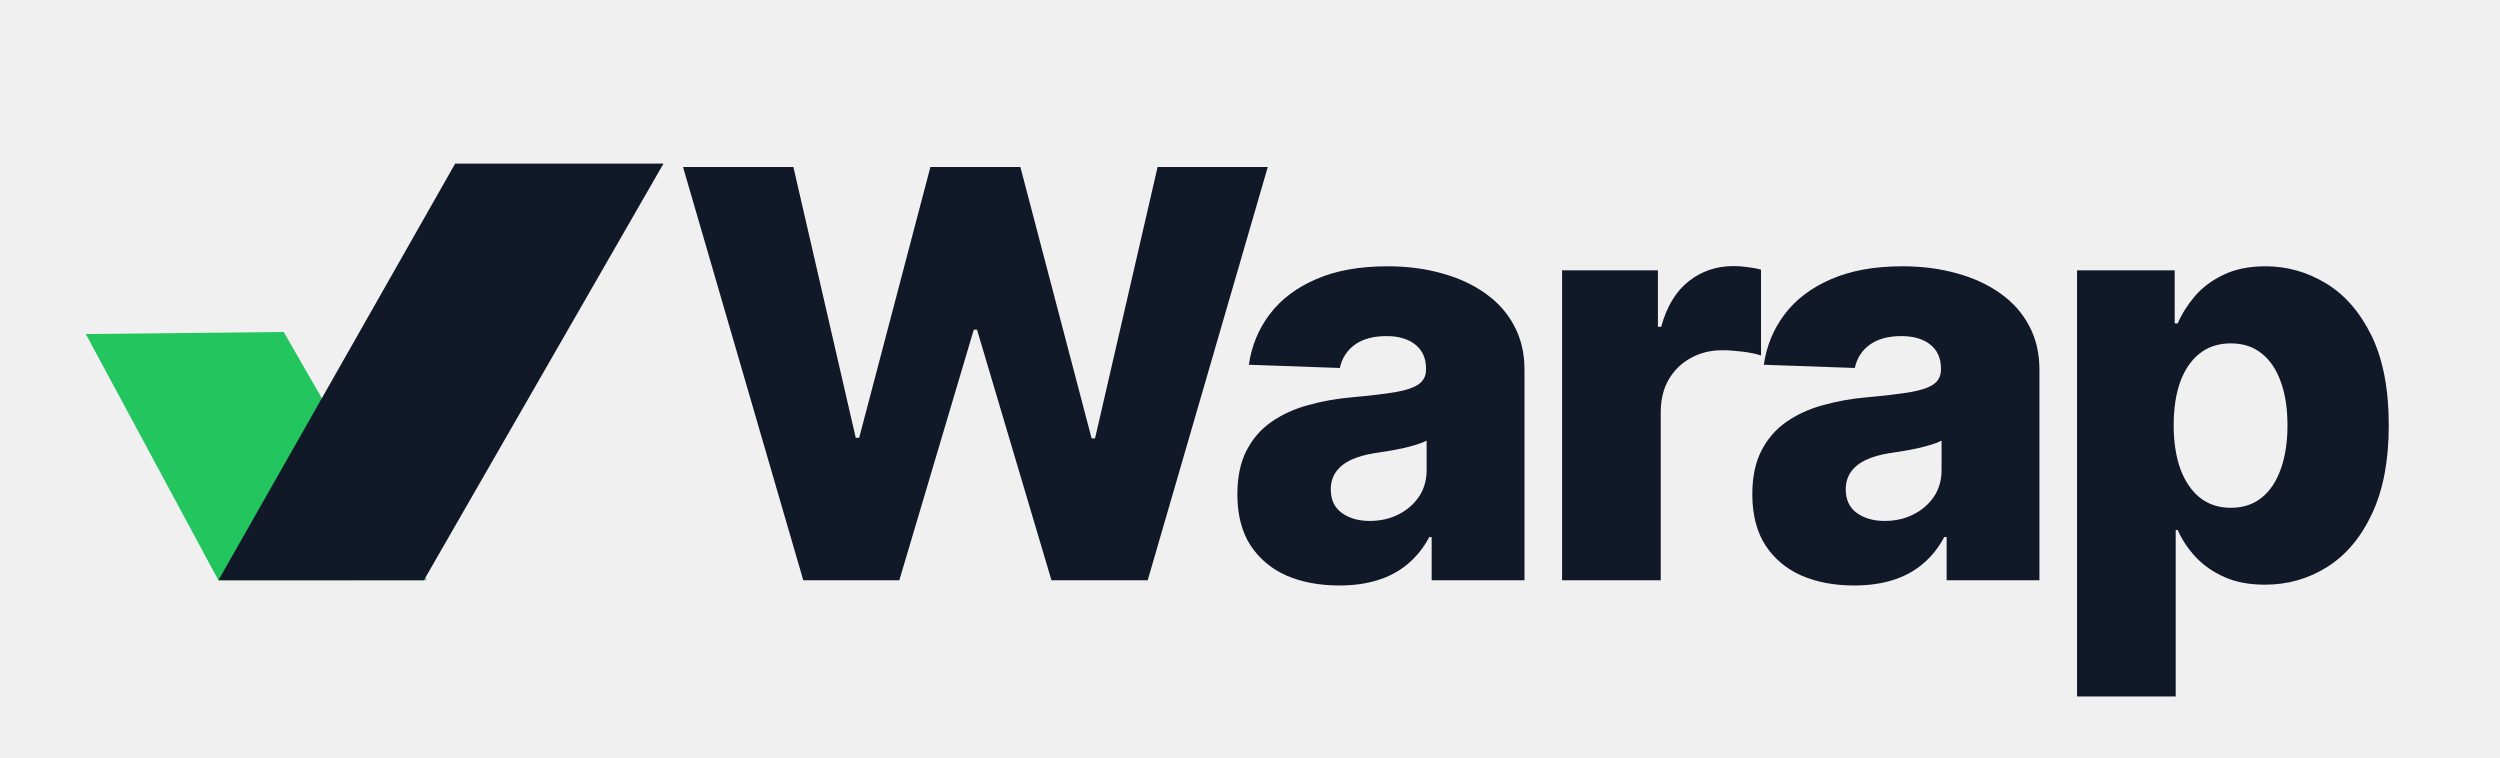
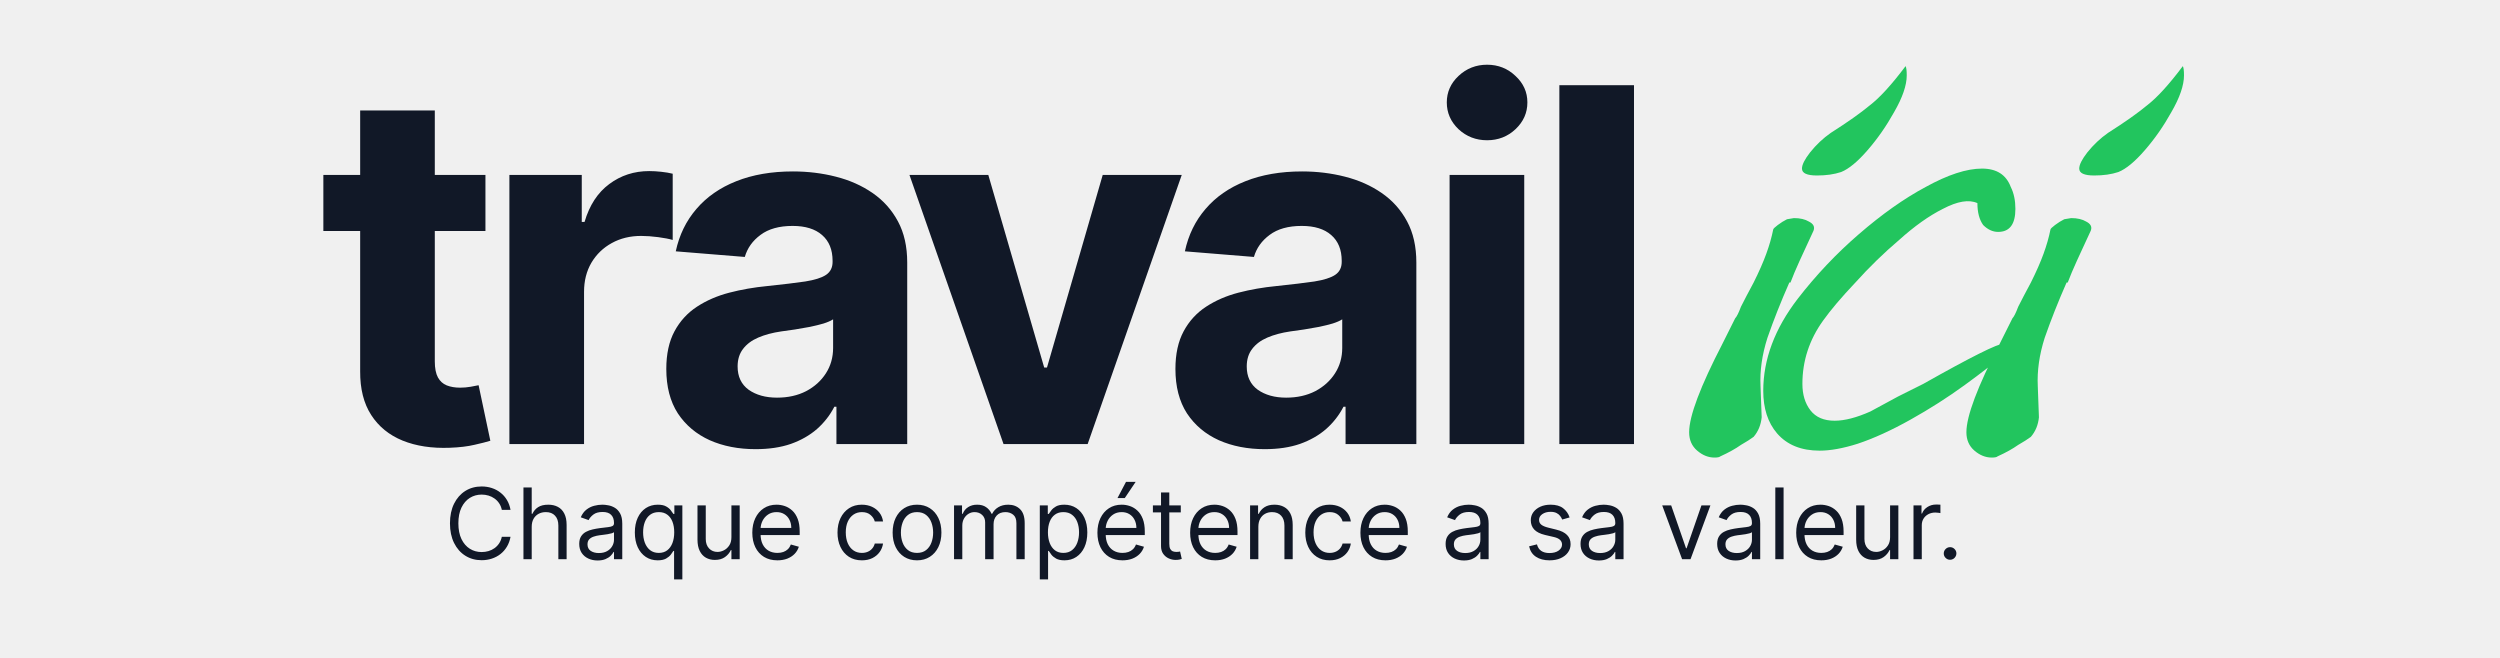
- <svg xmlns="http://www.w3.org/2000/svg" width="132" height="40" viewBox="0 0 132 40" fill="none">
-   <path d="M42.413 30.637L36.064 8.819H41.891L45.183 23.115H45.364L49.125 8.819H53.876L57.637 23.147H57.818L61.121 8.819H66.938L60.599 30.637H55.517L51.586 17.405H51.416L47.484 30.637H42.413ZM70.713 30.914C69.669 30.914 68.742 30.74 67.932 30.392C67.129 30.037 66.494 29.504 66.025 28.794C65.564 28.076 65.333 27.178 65.333 26.098C65.333 25.189 65.493 24.422 65.812 23.797C66.132 23.172 66.572 22.664 67.133 22.274C67.694 21.883 68.341 21.588 69.072 21.39C69.804 21.184 70.585 21.045 71.416 20.974C72.346 20.889 73.096 20.8 73.664 20.708C74.232 20.608 74.644 20.47 74.899 20.292C75.162 20.108 75.294 19.848 75.294 19.515V19.461C75.294 18.914 75.105 18.492 74.729 18.194C74.353 17.895 73.845 17.746 73.206 17.746C72.517 17.746 71.963 17.895 71.544 18.194C71.125 18.492 70.858 18.904 70.745 19.429L65.94 19.259C66.082 18.265 66.448 17.377 67.037 16.596C67.634 15.807 68.451 15.189 69.487 14.742C70.531 14.287 71.785 14.06 73.248 14.06C74.292 14.06 75.254 14.184 76.135 14.433C77.016 14.674 77.783 15.03 78.436 15.498C79.09 15.96 79.594 16.528 79.949 17.203C80.311 17.878 80.493 18.648 80.493 19.515V30.637H75.592V28.357H75.464C75.173 28.911 74.8 29.38 74.346 29.763C73.898 30.147 73.369 30.434 72.758 30.626C72.154 30.818 71.473 30.914 70.713 30.914ZM72.321 27.505C72.882 27.505 73.387 27.391 73.834 27.164C74.289 26.936 74.651 26.624 74.921 26.226C75.191 25.821 75.326 25.353 75.326 24.82V23.265C75.176 23.343 74.995 23.414 74.782 23.478C74.576 23.541 74.349 23.602 74.1 23.659C73.852 23.716 73.596 23.765 73.333 23.808C73.071 23.851 72.819 23.89 72.577 23.925C72.087 24.003 71.668 24.124 71.32 24.287C70.979 24.451 70.716 24.664 70.531 24.927C70.354 25.182 70.265 25.488 70.265 25.843C70.265 26.383 70.457 26.794 70.841 27.078C71.231 27.363 71.725 27.505 72.321 27.505ZM82.478 30.637V14.273H87.538V17.256H87.709C88.007 16.177 88.493 15.374 89.168 14.848C89.843 14.316 90.628 14.049 91.523 14.049C91.764 14.049 92.013 14.067 92.268 14.103C92.524 14.131 92.762 14.177 92.982 14.241V18.769C92.734 18.684 92.407 18.616 92.002 18.566C91.604 18.517 91.249 18.492 90.937 18.492C90.319 18.492 89.761 18.63 89.264 18.907C88.774 19.177 88.387 19.557 88.103 20.047C87.826 20.53 87.687 21.098 87.687 21.752V30.637H82.478ZM97.903 30.914C96.859 30.914 95.932 30.74 95.122 30.392C94.319 30.037 93.684 29.504 93.215 28.794C92.753 28.076 92.522 27.178 92.522 26.098C92.522 25.189 92.682 24.422 93.002 23.797C93.322 23.172 93.762 22.664 94.323 22.274C94.884 21.883 95.53 21.588 96.262 21.39C96.993 21.184 97.775 21.045 98.606 20.974C99.536 20.889 100.285 20.8 100.853 20.708C101.422 20.608 101.834 20.47 102.089 20.292C102.352 20.108 102.483 19.848 102.483 19.515V19.461C102.483 18.914 102.295 18.492 101.919 18.194C101.542 17.895 101.035 17.746 100.395 17.746C99.707 17.746 99.153 17.895 98.734 18.194C98.314 18.492 98.048 18.904 97.934 19.429L93.13 19.259C93.272 18.265 93.638 17.377 94.227 16.596C94.824 15.807 95.64 15.189 96.677 14.742C97.721 14.287 98.975 14.06 100.438 14.06C101.482 14.06 102.444 14.184 103.325 14.433C104.206 14.674 104.973 15.03 105.626 15.498C106.28 15.96 106.784 16.528 107.139 17.203C107.501 17.878 107.682 18.648 107.682 19.515V30.637H102.782V28.357H102.654C102.363 28.911 101.99 29.38 101.535 29.763C101.088 30.147 100.559 30.434 99.948 30.626C99.344 30.818 98.662 30.914 97.903 30.914ZM99.511 27.505C100.072 27.505 100.576 27.391 101.024 27.164C101.478 26.936 101.841 26.624 102.111 26.226C102.38 25.821 102.515 25.353 102.515 24.82V23.265C102.366 23.343 102.185 23.414 101.972 23.478C101.766 23.541 101.539 23.602 101.29 23.659C101.042 23.716 100.786 23.765 100.523 23.808C100.26 23.851 100.008 23.89 99.767 23.925C99.277 24.003 98.858 24.124 98.51 24.287C98.169 24.451 97.906 24.664 97.721 24.927C97.544 25.182 97.455 25.488 97.455 25.843C97.455 26.383 97.647 26.794 98.03 27.078C98.421 27.363 98.915 27.505 99.511 27.505ZM109.668 36.773V14.273H114.824V17.075H114.984C115.197 16.578 115.499 16.098 115.889 15.637C116.287 15.175 116.791 14.799 117.402 14.508C118.02 14.209 118.759 14.06 119.618 14.06C120.754 14.06 121.816 14.358 122.803 14.955C123.798 15.552 124.6 16.471 125.211 17.714C125.822 18.957 126.127 20.541 126.127 22.466C126.127 24.319 125.832 25.871 125.243 27.121C124.661 28.371 123.872 29.309 122.878 29.934C121.891 30.559 120.793 30.871 119.586 30.871C118.762 30.871 118.048 30.736 117.445 30.466C116.841 30.196 116.333 29.841 115.921 29.401C115.516 28.961 115.204 28.488 114.984 27.984H114.877V36.773H109.668ZM114.771 22.455C114.771 23.336 114.888 24.103 115.122 24.756C115.364 25.409 115.708 25.917 116.156 26.279C116.61 26.635 117.153 26.812 117.786 26.812C118.425 26.812 118.968 26.635 119.416 26.279C119.863 25.917 120.2 25.409 120.428 24.756C120.662 24.103 120.779 23.336 120.779 22.455C120.779 21.574 120.662 20.811 120.428 20.164C120.2 19.518 119.863 19.017 119.416 18.662C118.975 18.307 118.432 18.13 117.786 18.13C117.146 18.13 116.603 18.304 116.156 18.652C115.708 19 115.364 19.497 115.122 20.143C114.888 20.789 114.771 21.56 114.771 22.455Z" fill="#111827" />
-   <path d="M4.531 17.637L14.979 17.528L22.531 30.636L11.531 30.637L4.531 17.637Z" fill="#22C55E" />
-   <path d="M35.033 8.638L24.032 8.639L11.532 30.638L22.38 30.638L35.033 8.638Z" fill="#111827" />
+ <svg xmlns="http://www.w3.org/2000/svg" width="152" height="40" viewBox="0 0 152 40" fill="none">
+   <g clip-path="url(#clip0_3276_3)">
+     <path d="M29.515 10.636V14.046H19.66V10.636H29.515ZM21.898 6.716H26.436V21.972C26.436 22.391 26.5 22.717 26.628 22.952C26.756 23.179 26.933 23.339 27.16 23.431C27.395 23.523 27.665 23.57 27.97 23.57C28.183 23.57 28.396 23.552 28.609 23.516C28.822 23.474 28.986 23.442 29.099 23.421L29.813 26.798C29.586 26.869 29.266 26.95 28.854 27.043C28.442 27.142 27.942 27.202 27.352 27.224C26.259 27.266 25.3 27.121 24.476 26.787C23.659 26.453 23.023 25.935 22.569 25.232C22.114 24.528 21.891 23.641 21.898 22.568V6.716ZM30.971 27V10.636H35.371V13.492H35.541C35.84 12.476 36.341 11.709 37.044 11.19C37.747 10.665 38.556 10.402 39.473 10.402C39.7 10.402 39.945 10.416 40.208 10.445C40.471 10.473 40.701 10.512 40.9 10.562V14.589C40.687 14.525 40.392 14.468 40.016 14.418C39.64 14.369 39.295 14.344 38.983 14.344C38.315 14.344 37.718 14.489 37.193 14.78C36.674 15.065 36.262 15.462 35.957 15.974C35.659 16.485 35.51 17.075 35.51 17.742V27H30.971ZM45.944 27.309C44.9 27.309 43.97 27.128 43.153 26.766C42.336 26.396 41.69 25.853 41.214 25.136C40.745 24.411 40.511 23.509 40.511 22.43C40.511 21.521 40.678 20.757 41.011 20.139C41.345 19.521 41.8 19.024 42.375 18.648C42.95 18.271 43.604 17.987 44.335 17.796C45.074 17.604 45.848 17.469 46.658 17.391C47.61 17.291 48.377 17.199 48.959 17.114C49.541 17.021 49.964 16.886 50.227 16.709C50.489 16.531 50.621 16.268 50.621 15.921V15.857C50.621 15.182 50.408 14.66 49.982 14.29C49.563 13.921 48.966 13.736 48.192 13.736C47.375 13.736 46.725 13.918 46.242 14.28C45.759 14.635 45.44 15.082 45.284 15.622L41.086 15.281C41.299 14.287 41.718 13.428 42.343 12.703C42.968 11.972 43.774 11.411 44.761 11.02C45.756 10.622 46.906 10.423 48.213 10.423C49.122 10.423 49.992 10.53 50.823 10.743C51.661 10.956 52.404 11.286 53.05 11.734C53.703 12.181 54.218 12.756 54.595 13.46C54.971 14.155 55.159 14.99 55.159 15.963V27H50.855V24.731H50.727C50.465 25.242 50.113 25.693 49.673 26.084C49.232 26.467 48.703 26.769 48.085 26.989C47.468 27.202 46.754 27.309 45.944 27.309ZM47.244 24.177C47.911 24.177 48.501 24.046 49.012 23.783C49.524 23.513 49.925 23.151 50.216 22.696C50.507 22.241 50.653 21.727 50.653 21.151V19.415C50.511 19.507 50.316 19.592 50.067 19.671C49.825 19.741 49.552 19.809 49.247 19.873C48.941 19.93 48.636 19.983 48.33 20.033C48.025 20.075 47.748 20.114 47.499 20.15C46.967 20.228 46.502 20.352 46.104 20.523C45.706 20.693 45.397 20.924 45.177 21.215C44.957 21.499 44.847 21.854 44.847 22.28C44.847 22.898 45.071 23.371 45.518 23.697C45.972 24.017 46.548 24.177 47.244 24.177ZM71.85 10.636L66.129 27H61.015L55.295 10.636H60.089L63.487 22.345H63.657L67.045 10.636H71.85ZM76.899 27.309C75.855 27.309 74.925 27.128 74.108 26.766C73.291 26.396 72.645 25.853 72.169 25.136C71.7 24.411 71.466 23.509 71.466 22.43C71.466 21.521 71.633 20.757 71.967 20.139C72.3 19.521 72.755 19.024 73.33 18.648C73.906 18.271 74.559 17.987 75.29 17.796C76.029 17.604 76.803 17.469 77.613 17.391C78.565 17.291 79.332 17.199 79.914 17.114C80.496 17.021 80.919 16.886 81.182 16.709C81.445 16.531 81.576 16.268 81.576 15.921V15.857C81.576 15.182 81.363 14.66 80.937 14.29C80.518 13.921 79.921 13.736 79.147 13.736C78.33 13.736 77.68 13.918 77.197 14.28C76.715 14.635 76.395 15.082 76.239 15.622L72.041 15.281C72.254 14.287 72.673 13.428 73.298 12.703C73.923 11.972 74.729 11.411 75.717 11.02C76.711 10.622 77.862 10.423 79.168 10.423C80.077 10.423 80.947 10.53 81.778 10.743C82.617 10.956 83.359 11.286 84.005 11.734C84.658 12.181 85.173 12.756 85.55 13.46C85.926 14.155 86.114 14.99 86.114 15.963V27H81.81V24.731H81.683C81.42 25.242 81.068 25.693 80.628 26.084C80.188 26.467 79.658 26.769 79.04 26.989C78.423 27.202 77.709 27.309 76.899 27.309ZM78.199 24.177C78.867 24.177 79.456 24.046 79.967 23.783C80.479 23.513 80.88 23.151 81.171 22.696C81.462 22.241 81.608 21.727 81.608 21.151V19.415C81.466 19.507 81.271 19.592 81.022 19.671C80.781 19.741 80.507 19.809 80.202 19.873C79.896 19.93 79.591 19.983 79.285 20.033C78.98 20.075 78.703 20.114 78.454 20.15C77.922 20.228 77.457 20.352 77.059 20.523C76.661 20.693 76.352 20.924 76.132 21.215C75.912 21.499 75.802 21.854 75.802 22.28C75.802 22.898 76.026 23.371 76.473 23.697C76.928 24.017 77.503 24.177 78.199 24.177ZM88.135 27V10.636H92.674V27H88.135ZM90.415 8.527C89.74 8.527 89.162 8.303 88.679 7.856C88.203 7.401 87.965 6.858 87.965 6.226C87.965 5.601 88.203 5.065 88.679 4.617C89.162 4.163 89.74 3.935 90.415 3.935C91.09 3.935 91.665 4.163 92.141 4.617C92.624 5.065 92.865 5.601 92.865 6.226C92.865 6.858 92.624 7.401 92.141 7.856C91.665 8.303 91.09 8.527 90.415 8.527ZM99.347 5.182V27H94.809V5.182H99.347Z" fill="#111827" />
+     <path d="M31.04 31H30.511C30.48 30.848 30.425 30.715 30.347 30.599C30.271 30.484 30.177 30.388 30.066 30.31C29.957 30.23 29.835 30.171 29.702 30.131C29.568 30.091 29.429 30.071 29.284 30.071C29.02 30.071 28.78 30.138 28.566 30.271C28.353 30.405 28.183 30.602 28.057 30.861C27.932 31.121 27.869 31.44 27.869 31.818C27.869 32.196 27.932 32.515 28.057 32.775C28.183 33.035 28.353 33.231 28.566 33.365C28.78 33.499 29.02 33.565 29.284 33.565C29.429 33.565 29.568 33.545 29.702 33.506C29.835 33.466 29.957 33.407 30.066 33.329C30.177 33.249 30.271 33.152 30.347 33.037C30.425 32.92 30.48 32.787 30.511 32.636H31.04C31 32.859 30.928 33.059 30.822 33.235C30.717 33.411 30.587 33.561 30.43 33.685C30.274 33.807 30.099 33.9 29.904 33.964C29.711 34.028 29.504 34.06 29.284 34.06C28.912 34.06 28.581 33.969 28.291 33.787C28.001 33.605 27.773 33.347 27.607 33.011C27.441 32.676 27.358 32.278 27.358 31.818C27.358 31.358 27.441 30.96 27.607 30.625C27.773 30.29 28.001 30.031 28.291 29.849C28.581 29.668 28.912 29.577 29.284 29.577C29.504 29.577 29.711 29.609 29.904 29.673C30.099 29.736 30.274 29.83 30.43 29.954C30.587 30.076 30.717 30.225 30.822 30.401C30.928 30.576 31 30.776 31.04 31ZM32.328 32.031V34H31.826V29.636H32.328V31.239H32.371C32.448 31.07 32.563 30.935 32.716 30.836C32.871 30.735 33.077 30.685 33.334 30.685C33.557 30.685 33.752 30.729 33.92 30.819C34.087 30.907 34.218 31.043 34.31 31.226C34.404 31.408 34.45 31.639 34.45 31.921V34H33.948V31.954C33.948 31.695 33.88 31.494 33.745 31.352C33.612 31.208 33.426 31.136 33.189 31.136C33.024 31.136 32.877 31.171 32.746 31.241C32.617 31.31 32.514 31.412 32.439 31.546C32.365 31.679 32.328 31.841 32.328 32.031ZM36.334 34.077C36.126 34.077 35.938 34.038 35.769 33.959C35.6 33.88 35.466 33.766 35.366 33.617C35.267 33.466 35.217 33.284 35.217 33.071C35.217 32.883 35.254 32.731 35.328 32.615C35.402 32.497 35.5 32.405 35.624 32.338C35.748 32.271 35.884 32.222 36.033 32.189C36.184 32.155 36.335 32.128 36.487 32.108C36.686 32.082 36.847 32.063 36.971 32.05C37.096 32.036 37.186 32.013 37.243 31.98C37.301 31.947 37.331 31.891 37.331 31.81V31.793C37.331 31.582 37.273 31.419 37.158 31.303C37.044 31.186 36.872 31.128 36.64 31.128C36.4 31.128 36.212 31.18 36.076 31.285C35.939 31.391 35.843 31.503 35.788 31.622L35.311 31.452C35.396 31.253 35.51 31.098 35.652 30.987C35.795 30.875 35.951 30.797 36.12 30.753C36.291 30.707 36.459 30.685 36.623 30.685C36.728 30.685 36.849 30.697 36.985 30.723C37.123 30.747 37.256 30.798 37.384 30.874C37.513 30.951 37.62 31.067 37.706 31.222C37.791 31.376 37.834 31.584 37.834 31.844V34H37.331V33.557H37.305C37.271 33.628 37.214 33.704 37.135 33.785C37.055 33.866 36.949 33.935 36.817 33.992C36.685 34.048 36.524 34.077 36.334 34.077ZM36.41 33.625C36.609 33.625 36.777 33.586 36.913 33.508C37.051 33.43 37.154 33.329 37.224 33.205C37.295 33.082 37.331 32.952 37.331 32.815V32.355C37.309 32.381 37.262 32.404 37.19 32.425C37.119 32.445 37.037 32.463 36.943 32.479C36.85 32.493 36.76 32.506 36.672 32.517C36.586 32.527 36.515 32.535 36.461 32.543C36.331 32.56 36.209 32.587 36.095 32.626C35.983 32.663 35.892 32.719 35.822 32.794C35.754 32.868 35.72 32.969 35.72 33.097C35.72 33.271 35.784 33.403 35.914 33.493C36.044 33.581 36.21 33.625 36.41 33.625ZM40.984 35.227V33.497H40.942C40.905 33.557 40.852 33.632 40.784 33.723C40.716 33.812 40.618 33.893 40.492 33.964C40.366 34.033 40.197 34.068 39.987 34.068C39.714 34.068 39.474 33.999 39.265 33.861C39.056 33.722 38.893 33.526 38.775 33.273C38.657 33.019 38.598 32.719 38.598 32.372C38.598 32.028 38.657 31.73 38.775 31.477C38.893 31.224 39.057 31.029 39.267 30.891C39.477 30.754 39.72 30.685 39.996 30.685C40.209 30.685 40.377 30.72 40.501 30.791C40.626 30.861 40.721 30.94 40.786 31.03C40.853 31.118 40.905 31.19 40.942 31.247H41.001V30.727H41.487V35.227H40.984ZM40.055 33.617C40.257 33.617 40.427 33.564 40.567 33.459C40.706 33.352 40.812 33.205 40.884 33.018C40.956 32.829 40.993 32.611 40.993 32.364C40.993 32.119 40.957 31.905 40.886 31.722C40.815 31.538 40.71 31.394 40.571 31.292C40.432 31.188 40.26 31.136 40.055 31.136C39.842 31.136 39.665 31.191 39.523 31.3C39.382 31.408 39.276 31.555 39.205 31.741C39.136 31.926 39.101 32.133 39.101 32.364C39.101 32.597 39.136 32.808 39.207 32.999C39.28 33.188 39.386 33.338 39.527 33.45C39.669 33.561 39.845 33.617 40.055 33.617ZM44.47 32.662V30.727H44.973V34H44.47V33.446H44.436C44.359 33.612 44.24 33.754 44.078 33.87C43.916 33.985 43.712 34.043 43.464 34.043C43.26 34.043 43.078 33.998 42.919 33.908C42.76 33.818 42.635 33.681 42.544 33.499C42.453 33.316 42.407 33.085 42.407 32.807V30.727H42.91V32.773C42.91 33.011 42.977 33.202 43.111 33.344C43.246 33.486 43.417 33.557 43.626 33.557C43.751 33.557 43.878 33.525 44.008 33.461C44.138 33.397 44.248 33.299 44.336 33.167C44.425 33.035 44.47 32.867 44.47 32.662ZM47.266 34.068C46.951 34.068 46.679 33.999 46.45 33.859C46.223 33.719 46.047 33.523 45.924 33.271C45.801 33.019 45.74 32.724 45.74 32.389C45.74 32.054 45.801 31.759 45.924 31.503C46.047 31.246 46.219 31.046 46.439 30.902C46.661 30.757 46.919 30.685 47.215 30.685C47.385 30.685 47.554 30.713 47.72 30.77C47.886 30.827 48.037 30.919 48.174 31.047C48.31 31.173 48.419 31.341 48.5 31.55C48.581 31.759 48.621 32.016 48.621 32.321V32.534H46.098V32.099H48.11C48.11 31.915 48.073 31.75 47.999 31.605C47.926 31.46 47.823 31.346 47.688 31.262C47.554 31.178 47.397 31.136 47.215 31.136C47.015 31.136 46.841 31.186 46.695 31.285C46.55 31.384 46.439 31.511 46.36 31.669C46.282 31.827 46.243 31.996 46.243 32.176V32.466C46.243 32.713 46.286 32.923 46.371 33.094C46.458 33.265 46.578 33.395 46.731 33.484C46.885 33.572 47.063 33.617 47.266 33.617C47.398 33.617 47.517 33.598 47.624 33.561C47.732 33.523 47.825 33.466 47.903 33.391C47.981 33.314 48.041 33.219 48.084 33.105L48.57 33.242C48.519 33.406 48.433 33.551 48.312 33.676C48.191 33.8 48.042 33.896 47.865 33.966C47.687 34.034 47.488 34.068 47.266 34.068ZM52.403 34.068C52.096 34.068 51.832 33.996 51.61 33.851C51.389 33.706 51.218 33.506 51.099 33.252C50.98 32.998 50.92 32.707 50.92 32.381C50.92 32.048 50.981 31.755 51.103 31.501C51.227 31.245 51.399 31.046 51.619 30.902C51.841 30.757 52.099 30.685 52.395 30.685C52.625 30.685 52.832 30.727 53.017 30.812C53.201 30.898 53.353 31.017 53.471 31.171C53.588 31.324 53.662 31.503 53.69 31.707H53.187C53.149 31.558 53.064 31.426 52.931 31.311C52.801 31.195 52.625 31.136 52.403 31.136C52.207 31.136 52.035 31.188 51.887 31.29C51.741 31.391 51.627 31.533 51.544 31.718C51.463 31.901 51.423 32.117 51.423 32.364C51.423 32.617 51.463 32.837 51.542 33.024C51.623 33.212 51.737 33.357 51.883 33.461C52.031 33.565 52.204 33.617 52.403 33.617C52.534 33.617 52.652 33.594 52.759 33.548C52.865 33.503 52.956 33.438 53.029 33.352C53.103 33.267 53.156 33.165 53.187 33.045H53.69C53.662 33.239 53.591 33.413 53.479 33.568C53.368 33.721 53.221 33.843 53.038 33.934C52.856 34.023 52.645 34.068 52.403 34.068ZM55.755 34.068C55.459 34.068 55.2 33.998 54.977 33.857C54.755 33.717 54.582 33.52 54.457 33.267C54.334 33.014 54.272 32.719 54.272 32.381C54.272 32.04 54.334 31.742 54.457 31.488C54.582 31.234 54.755 31.036 54.977 30.896C55.2 30.755 55.459 30.685 55.755 30.685C56.05 30.685 56.309 30.755 56.53 30.896C56.753 31.036 56.926 31.234 57.05 31.488C57.175 31.742 57.238 32.04 57.238 32.381C57.238 32.719 57.175 33.014 57.05 33.267C56.926 33.52 56.753 33.717 56.53 33.857C56.309 33.998 56.05 34.068 55.755 34.068ZM55.755 33.617C55.979 33.617 56.164 33.559 56.309 33.444C56.453 33.329 56.561 33.178 56.63 32.99C56.7 32.803 56.735 32.599 56.735 32.381C56.735 32.162 56.7 31.958 56.63 31.769C56.561 31.58 56.453 31.428 56.309 31.311C56.164 31.195 55.979 31.136 55.755 31.136C55.53 31.136 55.346 31.195 55.201 31.311C55.056 31.428 54.949 31.58 54.879 31.769C54.809 31.958 54.775 32.162 54.775 32.381C54.775 32.599 54.809 32.803 54.879 32.99C54.949 33.178 55.056 33.329 55.201 33.444C55.346 33.559 55.53 33.617 55.755 33.617ZM58.005 34V30.727H58.491V31.239H58.534C58.602 31.064 58.712 30.928 58.864 30.832C59.016 30.734 59.198 30.685 59.411 30.685C59.627 30.685 59.807 30.734 59.95 30.832C60.095 30.928 60.208 31.064 60.289 31.239H60.323C60.407 31.07 60.533 30.935 60.7 30.836C60.868 30.735 61.069 30.685 61.303 30.685C61.596 30.685 61.835 30.776 62.022 30.959C62.208 31.141 62.301 31.425 62.301 31.81V34H61.798V31.81C61.798 31.568 61.732 31.396 61.6 31.292C61.468 31.188 61.312 31.136 61.133 31.136C60.903 31.136 60.725 31.206 60.598 31.345C60.472 31.483 60.409 31.658 60.409 31.869V34H59.897V31.759C59.897 31.572 59.837 31.423 59.716 31.309C59.595 31.194 59.44 31.136 59.249 31.136C59.119 31.136 58.997 31.171 58.883 31.241C58.771 31.31 58.68 31.407 58.61 31.53C58.542 31.653 58.508 31.794 58.508 31.954V34H58.005ZM63.22 35.227V30.727H63.706V31.247H63.765C63.802 31.19 63.853 31.118 63.919 31.03C63.986 30.94 64.081 30.861 64.204 30.791C64.329 30.72 64.498 30.685 64.712 30.685C64.987 30.685 65.23 30.754 65.44 30.891C65.65 31.029 65.814 31.224 65.932 31.477C66.05 31.73 66.109 32.028 66.109 32.372C66.109 32.719 66.05 33.019 65.932 33.273C65.814 33.526 65.651 33.722 65.442 33.861C65.234 33.999 64.993 34.068 64.72 34.068C64.51 34.068 64.341 34.033 64.215 33.964C64.089 33.893 63.991 33.812 63.923 33.723C63.855 33.632 63.802 33.557 63.765 33.497H63.723V35.227H63.22ZM63.714 32.364C63.714 32.611 63.751 32.829 63.823 33.018C63.895 33.205 64.001 33.352 64.14 33.459C64.28 33.564 64.45 33.617 64.652 33.617C64.862 33.617 65.037 33.561 65.178 33.45C65.32 33.338 65.427 33.188 65.498 32.999C65.57 32.808 65.606 32.597 65.606 32.364C65.606 32.133 65.571 31.926 65.5 31.741C65.43 31.555 65.324 31.408 65.182 31.3C65.042 31.191 64.865 31.136 64.652 31.136C64.447 31.136 64.275 31.188 64.136 31.292C63.997 31.394 63.892 31.538 63.821 31.722C63.75 31.905 63.714 32.119 63.714 32.364ZM68.248 34.068C67.933 34.068 67.661 33.999 67.432 33.859C67.205 33.719 67.03 33.523 66.906 33.271C66.784 33.019 66.723 32.724 66.723 32.389C66.723 32.054 66.784 31.759 66.906 31.503C67.03 31.246 67.201 31.046 67.422 30.902C67.643 30.757 67.902 30.685 68.197 30.685C68.368 30.685 68.536 30.713 68.702 30.77C68.868 30.827 69.02 30.919 69.156 31.047C69.292 31.173 69.401 31.341 69.482 31.55C69.563 31.759 69.603 32.016 69.603 32.321V32.534H67.081V32.099H69.092C69.092 31.915 69.055 31.75 68.981 31.605C68.909 31.46 68.805 31.346 68.67 31.262C68.537 31.178 68.379 31.136 68.197 31.136C67.997 31.136 67.824 31.186 67.677 31.285C67.532 31.384 67.421 31.511 67.343 31.669C67.265 31.827 67.226 31.996 67.226 32.176V32.466C67.226 32.713 67.268 32.923 67.353 33.094C67.44 33.265 67.56 33.395 67.714 33.484C67.867 33.572 68.045 33.617 68.248 33.617C68.38 33.617 68.5 33.598 68.606 33.561C68.714 33.523 68.807 33.466 68.885 33.391C68.964 33.314 69.024 33.219 69.067 33.105L69.552 33.242C69.501 33.406 69.415 33.551 69.295 33.676C69.174 33.8 69.025 33.896 68.847 33.966C68.67 34.034 68.47 34.068 68.248 34.068ZM67.942 30.284L68.462 29.296H69.049L68.385 30.284H67.942ZM71.792 30.727V31.153H70.096V30.727H71.792ZM70.59 29.943H71.093V33.062C71.093 33.205 71.114 33.311 71.155 33.382C71.197 33.452 71.251 33.499 71.317 33.523C71.383 33.545 71.454 33.557 71.528 33.557C71.583 33.557 71.628 33.554 71.664 33.548C71.699 33.541 71.728 33.535 71.749 33.531L71.851 33.983C71.817 33.996 71.77 34.008 71.709 34.021C71.647 34.035 71.57 34.043 71.476 34.043C71.334 34.043 71.195 34.012 71.059 33.951C70.924 33.89 70.812 33.797 70.722 33.672C70.634 33.547 70.59 33.389 70.59 33.199V29.943ZM73.885 34.068C73.57 34.068 73.298 33.999 73.069 33.859C72.842 33.719 72.666 33.523 72.543 33.271C72.421 33.019 72.36 32.724 72.36 32.389C72.36 32.054 72.421 31.759 72.543 31.503C72.666 31.246 72.838 31.046 73.058 30.902C73.28 30.757 73.538 30.685 73.834 30.685C74.004 30.685 74.173 30.713 74.339 30.77C74.505 30.827 74.656 30.919 74.793 31.047C74.929 31.173 75.038 31.341 75.119 31.55C75.2 31.759 75.24 32.016 75.24 32.321V32.534H72.718V32.099H74.729C74.729 31.915 74.692 31.75 74.618 31.605C74.546 31.46 74.442 31.346 74.307 31.262C74.174 31.178 74.016 31.136 73.834 31.136C73.634 31.136 73.46 31.186 73.314 31.285C73.169 31.384 73.058 31.511 72.98 31.669C72.901 31.827 72.862 31.996 72.862 32.176V32.466C72.862 32.713 72.905 32.923 72.99 33.094C73.077 33.265 73.197 33.395 73.35 33.484C73.504 33.572 73.682 33.617 73.885 33.617C74.017 33.617 74.136 33.598 74.243 33.561C74.351 33.523 74.444 33.466 74.522 33.391C74.6 33.314 74.661 33.219 74.703 33.105L75.189 33.242C75.138 33.406 75.052 33.551 74.931 33.676C74.811 33.8 74.661 33.896 74.484 33.966C74.306 34.034 74.107 34.068 73.885 34.068ZM76.508 32.031V34H76.005V30.727H76.491V31.239H76.534C76.61 31.072 76.727 30.939 76.883 30.838C77.039 30.736 77.241 30.685 77.488 30.685C77.71 30.685 77.904 30.73 78.07 30.821C78.236 30.91 78.365 31.047 78.458 31.23C78.55 31.412 78.596 31.642 78.596 31.921V34H78.093V31.954C78.093 31.697 78.026 31.497 77.893 31.354C77.759 31.209 77.576 31.136 77.343 31.136C77.183 31.136 77.039 31.171 76.913 31.241C76.788 31.31 76.689 31.412 76.617 31.546C76.544 31.679 76.508 31.841 76.508 32.031ZM80.844 34.068C80.538 34.068 80.273 33.996 80.052 33.851C79.83 33.706 79.66 33.506 79.54 33.252C79.421 32.998 79.362 32.707 79.362 32.381C79.362 32.048 79.423 31.755 79.545 31.501C79.668 31.245 79.84 31.046 80.06 30.902C80.282 30.757 80.54 30.685 80.836 30.685C81.066 30.685 81.273 30.727 81.458 30.812C81.643 30.898 81.794 31.017 81.912 31.171C82.03 31.324 82.103 31.503 82.131 31.707H81.629C81.59 31.558 81.505 31.426 81.373 31.311C81.242 31.195 81.066 31.136 80.844 31.136C80.648 31.136 80.477 31.188 80.329 31.29C80.183 31.391 80.068 31.533 79.986 31.718C79.905 31.901 79.864 32.117 79.864 32.364C79.864 32.617 79.904 32.837 79.984 33.024C80.065 33.212 80.178 33.357 80.325 33.461C80.472 33.565 80.646 33.617 80.844 33.617C80.975 33.617 81.094 33.594 81.2 33.548C81.307 33.503 81.397 33.438 81.471 33.352C81.545 33.267 81.597 33.165 81.629 33.045H82.131C82.103 33.239 82.033 33.413 81.921 33.568C81.81 33.721 81.663 33.843 81.479 33.934C81.298 34.023 81.086 34.068 80.844 34.068ZM84.239 34.068C83.923 34.068 83.651 33.999 83.423 33.859C83.195 33.719 83.02 33.523 82.896 33.271C82.774 33.019 82.713 32.724 82.713 32.389C82.713 32.054 82.774 31.759 82.896 31.503C83.02 31.246 83.192 31.046 83.412 30.902C83.633 30.757 83.892 30.685 84.188 30.685C84.358 30.685 84.526 30.713 84.692 30.77C84.859 30.827 85.01 30.919 85.146 31.047C85.283 31.173 85.391 31.341 85.472 31.55C85.553 31.759 85.594 32.016 85.594 32.321V32.534H83.071V32.099H85.082C85.082 31.915 85.046 31.75 84.972 31.605C84.899 31.46 84.796 31.346 84.66 31.262C84.527 31.178 84.369 31.136 84.188 31.136C83.987 31.136 83.814 31.186 83.668 31.285C83.523 31.384 83.411 31.511 83.333 31.669C83.255 31.827 83.216 31.996 83.216 32.176V32.466C83.216 32.713 83.258 32.923 83.344 33.094C83.43 33.265 83.55 33.395 83.704 33.484C83.857 33.572 84.035 33.617 84.239 33.617C84.371 33.617 84.49 33.598 84.597 33.561C84.704 33.523 84.798 33.466 84.876 33.391C84.954 33.314 85.014 33.219 85.057 33.105L85.543 33.242C85.492 33.406 85.406 33.551 85.285 33.676C85.164 33.8 85.015 33.896 84.837 33.966C84.66 34.034 84.46 34.068 84.239 34.068ZM89.009 34.077C88.802 34.077 88.614 34.038 88.445 33.959C88.276 33.88 88.141 33.766 88.042 33.617C87.942 33.466 87.893 33.284 87.893 33.071C87.893 32.883 87.93 32.731 88.004 32.615C88.077 32.497 88.176 32.405 88.3 32.338C88.423 32.271 88.56 32.222 88.709 32.189C88.859 32.155 89.011 32.128 89.163 32.108C89.362 32.082 89.523 32.063 89.646 32.05C89.771 32.036 89.862 32.013 89.919 31.98C89.977 31.947 90.006 31.891 90.006 31.81V31.793C90.006 31.582 89.949 31.419 89.834 31.303C89.72 31.186 89.548 31.128 89.316 31.128C89.076 31.128 88.888 31.18 88.751 31.285C88.615 31.391 88.519 31.503 88.464 31.622L87.987 31.452C88.072 31.253 88.185 31.098 88.327 30.987C88.471 30.875 88.627 30.797 88.796 30.753C88.967 30.707 89.134 30.685 89.299 30.685C89.404 30.685 89.525 30.697 89.661 30.723C89.799 30.747 89.932 30.798 90.06 30.874C90.189 30.951 90.296 31.067 90.381 31.222C90.467 31.376 90.509 31.584 90.509 31.844V34H90.006V33.557H89.981C89.947 33.628 89.89 33.704 89.81 33.785C89.731 33.866 89.625 33.935 89.493 33.992C89.361 34.048 89.2 34.077 89.009 34.077ZM89.086 33.625C89.285 33.625 89.452 33.586 89.589 33.508C89.727 33.43 89.83 33.329 89.9 33.205C89.971 33.082 90.006 32.952 90.006 32.815V32.355C89.985 32.381 89.938 32.404 89.866 32.425C89.795 32.445 89.712 32.463 89.619 32.479C89.526 32.493 89.436 32.506 89.348 32.517C89.261 32.527 89.191 32.535 89.137 32.543C89.006 32.56 88.884 32.587 88.771 32.626C88.658 32.663 88.567 32.719 88.498 32.794C88.43 32.868 88.396 32.969 88.396 33.097C88.396 33.271 88.46 33.403 88.59 33.493C88.72 33.581 88.886 33.625 89.086 33.625ZM95.433 31.46L94.981 31.588C94.953 31.513 94.911 31.44 94.855 31.369C94.801 31.296 94.728 31.236 94.634 31.19C94.54 31.143 94.42 31.119 94.274 31.119C94.073 31.119 93.906 31.166 93.773 31.258C93.641 31.349 93.575 31.465 93.575 31.605C93.575 31.73 93.62 31.829 93.711 31.901C93.802 31.974 93.944 32.034 94.137 32.082L94.623 32.202C94.916 32.273 95.134 32.381 95.277 32.528C95.421 32.673 95.492 32.859 95.492 33.088C95.492 33.276 95.438 33.443 95.33 33.591C95.224 33.739 95.075 33.855 94.883 33.94C94.691 34.026 94.468 34.068 94.214 34.068C93.88 34.068 93.604 33.996 93.385 33.851C93.166 33.706 93.028 33.494 92.97 33.216L93.447 33.097C93.492 33.273 93.578 33.405 93.705 33.493C93.833 33.581 93.999 33.625 94.205 33.625C94.44 33.625 94.626 33.575 94.764 33.476C94.903 33.375 94.972 33.254 94.972 33.114C94.972 33 94.933 32.905 94.853 32.828C94.774 32.75 94.651 32.692 94.487 32.653L93.941 32.526C93.641 32.455 93.421 32.344 93.281 32.195C93.141 32.045 93.072 31.857 93.072 31.631C93.072 31.446 93.124 31.283 93.228 31.141C93.333 30.999 93.475 30.887 93.656 30.806C93.838 30.725 94.043 30.685 94.274 30.685C94.597 30.685 94.852 30.756 95.036 30.898C95.222 31.04 95.355 31.227 95.433 31.46ZM97.212 34.077C97.005 34.077 96.817 34.038 96.648 33.959C96.479 33.88 96.344 33.766 96.245 33.617C96.146 33.466 96.096 33.284 96.096 33.071C96.096 32.883 96.133 32.731 96.207 32.615C96.281 32.497 96.379 32.405 96.503 32.338C96.626 32.271 96.763 32.222 96.912 32.189C97.062 32.155 97.214 32.128 97.366 32.108C97.565 32.082 97.726 32.063 97.849 32.05C97.974 32.036 98.065 32.013 98.122 31.98C98.18 31.947 98.21 31.891 98.21 31.81V31.793C98.21 31.582 98.152 31.419 98.037 31.303C97.923 31.186 97.751 31.128 97.519 31.128C97.279 31.128 97.091 31.18 96.954 31.285C96.818 31.391 96.722 31.503 96.667 31.622L96.19 31.452C96.275 31.253 96.388 31.098 96.531 30.987C96.674 30.875 96.83 30.797 96.999 30.753C97.17 30.707 97.337 30.685 97.502 30.685C97.607 30.685 97.728 30.697 97.864 30.723C98.002 30.747 98.135 30.798 98.263 30.874C98.392 30.951 98.499 31.067 98.585 31.222C98.67 31.376 98.712 31.584 98.712 31.844V34H98.21V33.557H98.184C98.15 33.628 98.093 33.704 98.013 33.785C97.934 33.866 97.828 33.935 97.696 33.992C97.564 34.048 97.403 34.077 97.212 34.077ZM97.289 33.625C97.488 33.625 97.656 33.586 97.792 33.508C97.93 33.43 98.033 33.329 98.103 33.205C98.174 33.082 98.21 32.952 98.21 32.815V32.355C98.188 32.381 98.141 32.404 98.069 32.425C97.998 32.445 97.915 32.463 97.822 32.479C97.729 32.493 97.639 32.506 97.551 32.517C97.465 32.527 97.394 32.535 97.34 32.543C97.21 32.56 97.087 32.587 96.974 32.626C96.862 32.663 96.771 32.719 96.701 32.794C96.633 32.868 96.599 32.969 96.599 33.097C96.599 33.271 96.663 33.403 96.793 33.493C96.923 33.581 97.089 33.625 97.289 33.625ZM103.994 30.727L102.784 34H102.272L101.062 30.727H101.607L102.511 33.335H102.545L103.448 30.727H103.994ZM105.521 34.077C105.314 34.077 105.125 34.038 104.956 33.959C104.787 33.88 104.653 33.766 104.554 33.617C104.454 33.466 104.404 33.284 104.404 33.071C104.404 32.883 104.441 32.731 104.515 32.615C104.589 32.497 104.688 32.405 104.811 32.338C104.935 32.271 105.071 32.222 105.221 32.189C105.371 32.155 105.522 32.128 105.674 32.108C105.873 32.082 106.034 32.063 106.158 32.05C106.283 32.036 106.374 32.013 106.431 31.98C106.489 31.947 106.518 31.891 106.518 31.81V31.793C106.518 31.582 106.461 31.419 106.346 31.303C106.232 31.186 106.059 31.128 105.828 31.128C105.588 31.128 105.4 31.18 105.263 31.285C105.127 31.391 105.031 31.503 104.975 31.622L104.498 31.452C104.583 31.253 104.697 31.098 104.839 30.987C104.983 30.875 105.139 30.797 105.308 30.753C105.478 30.707 105.646 30.685 105.811 30.685C105.916 30.685 106.037 30.697 106.173 30.723C106.311 30.747 106.444 30.798 106.571 30.874C106.701 30.951 106.808 31.067 106.893 31.222C106.978 31.376 107.021 31.584 107.021 31.844V34H106.518V33.557H106.493C106.458 33.628 106.402 33.704 106.322 33.785C106.243 33.866 106.137 33.935 106.005 33.992C105.873 34.048 105.711 34.077 105.521 34.077ZM105.598 33.625C105.797 33.625 105.964 33.586 106.1 33.508C106.238 33.43 106.342 33.329 106.412 33.205C106.483 33.082 106.518 32.952 106.518 32.815V32.355C106.497 32.381 106.45 32.404 106.377 32.425C106.306 32.445 106.224 32.463 106.13 32.479C106.038 32.493 105.948 32.506 105.86 32.517C105.773 32.527 105.703 32.535 105.649 32.543C105.518 32.56 105.396 32.587 105.282 32.626C105.17 32.663 105.079 32.719 105.01 32.794C104.941 32.868 104.907 32.969 104.907 33.097C104.907 33.271 104.972 33.403 105.101 33.493C105.232 33.581 105.397 33.625 105.598 33.625ZM108.442 29.636V34H107.939V29.636H108.442ZM110.735 34.068C110.419 34.068 110.147 33.999 109.919 33.859C109.691 33.719 109.516 33.523 109.392 33.271C109.27 33.019 109.209 32.724 109.209 32.389C109.209 32.054 109.27 31.759 109.392 31.503C109.516 31.246 109.688 31.046 109.908 30.902C110.13 30.757 110.388 30.685 110.684 30.685C110.854 30.685 111.022 30.713 111.189 30.77C111.355 30.827 111.506 30.919 111.642 31.047C111.779 31.173 111.887 31.341 111.968 31.55C112.049 31.759 112.09 32.016 112.09 32.321V32.534H109.567V32.099H111.578C111.578 31.915 111.542 31.75 111.468 31.605C111.395 31.46 111.292 31.346 111.157 31.262C111.023 31.178 110.865 31.136 110.684 31.136C110.483 31.136 110.31 31.186 110.164 31.285C110.019 31.384 109.907 31.511 109.829 31.669C109.751 31.827 109.712 31.996 109.712 32.176V32.466C109.712 32.713 109.755 32.923 109.84 33.094C109.926 33.265 110.047 33.395 110.2 33.484C110.353 33.572 110.532 33.617 110.735 33.617C110.867 33.617 110.986 33.598 111.093 33.561C111.201 33.523 111.294 33.466 111.372 33.391C111.45 33.314 111.51 33.219 111.553 33.105L112.039 33.242C111.988 33.406 111.902 33.551 111.781 33.676C111.66 33.8 111.511 33.896 111.333 33.966C111.156 34.034 110.956 34.068 110.735 34.068ZM114.917 32.662V30.727H115.42V34H114.917V33.446H114.883C114.806 33.612 114.687 33.754 114.525 33.87C114.363 33.985 114.159 34.043 113.912 34.043C113.707 34.043 113.525 33.998 113.366 33.908C113.207 33.818 113.082 33.681 112.991 33.499C112.9 33.316 112.855 33.085 112.855 32.807V30.727H113.358V32.773C113.358 33.011 113.424 33.202 113.558 33.344C113.693 33.486 113.865 33.557 114.074 33.557C114.199 33.557 114.326 33.525 114.455 33.461C114.586 33.397 114.695 33.299 114.783 33.167C114.873 33.035 114.917 32.867 114.917 32.662ZM116.341 34V30.727H116.827V31.222H116.861C116.921 31.06 117.029 30.928 117.185 30.827C117.341 30.727 117.517 30.676 117.713 30.676C117.75 30.676 117.796 30.677 117.852 30.678C117.907 30.68 117.949 30.682 117.977 30.685V31.196C117.96 31.192 117.921 31.185 117.86 31.177C117.801 31.167 117.737 31.162 117.671 31.162C117.512 31.162 117.369 31.195 117.244 31.262C117.121 31.327 117.023 31.418 116.95 31.535C116.879 31.65 116.844 31.781 116.844 31.929V34H116.341ZM118.565 34.034C118.46 34.034 118.37 33.996 118.294 33.921C118.219 33.846 118.181 33.756 118.181 33.651C118.181 33.545 118.219 33.455 118.294 33.38C118.37 33.305 118.46 33.267 118.565 33.267C118.67 33.267 118.76 33.305 118.836 33.38C118.911 33.455 118.949 33.545 118.949 33.651C118.949 33.72 118.931 33.784 118.895 33.842C118.861 33.901 118.815 33.947 118.757 33.983C118.7 34.017 118.636 34.034 118.565 34.034Z" fill="#111827" />
+     <path d="M110.47 10.67C109.863 10.67 109.56 10.53 109.56 10.25C109.56 10.017 109.723 9.69 110.05 9.27C110.423 8.803 110.843 8.407 111.31 8.08C112.337 7.427 113.13 6.867 113.69 6.4C114.297 5.933 115.02 5.14 115.86 4.02C115.907 4.113 115.93 4.3 115.93 4.58C115.93 5.187 115.673 5.933 115.16 6.82C114.693 7.66 114.157 8.43 113.55 9.13C112.943 9.83 112.407 10.273 111.94 10.46C111.52 10.6 111.03 10.67 110.47 10.67ZM104.24 27.82C103.867 27.82 103.517 27.68 103.19 27.4C102.863 27.12 102.7 26.747 102.7 26.28C102.7 25.3 103.377 23.503 104.73 20.89L105.5 19.35C105.593 19.257 105.71 19.023 105.85 18.65C106.037 18.277 106.293 17.787 106.62 17.18C106.947 16.527 107.203 15.943 107.39 15.43C107.577 14.917 107.717 14.427 107.81 13.96C107.81 13.913 107.903 13.82 108.09 13.68C108.277 13.54 108.463 13.423 108.65 13.33L109.07 13.26C109.443 13.26 109.747 13.33 109.98 13.47C110.26 13.61 110.353 13.797 110.26 14.03C109.933 14.73 109.653 15.337 109.42 15.85C109.187 16.363 109 16.807 108.86 17.18H108.79C108.277 18.347 107.833 19.467 107.46 20.54C107.133 21.567 106.993 22.547 107.04 23.48L107.11 25.37C107.063 25.837 106.9 26.233 106.62 26.56C106.433 26.7 106.177 26.863 105.85 27.05C105.523 27.283 105.103 27.517 104.59 27.75C104.543 27.797 104.427 27.82 104.24 27.82ZM110.636 27.4C109.516 27.4 108.653 27.05 108.046 26.35C107.486 25.697 107.206 24.833 107.206 23.76C107.206 21.847 107.906 19.98 109.306 18.16C110.426 16.713 111.663 15.407 113.016 14.24C114.416 13.027 115.77 12.07 117.076 11.37C118.43 10.623 119.573 10.25 120.506 10.25C121.393 10.25 121.976 10.623 122.256 11.37C122.443 11.743 122.536 12.187 122.536 12.7C122.536 13.633 122.186 14.1 121.486 14.1C121.16 14.1 120.856 13.96 120.576 13.68C120.343 13.353 120.226 12.91 120.226 12.35C119.713 12.117 119.013 12.233 118.126 12.7C117.286 13.12 116.4 13.75 115.466 14.59C114.533 15.383 113.646 16.247 112.806 17.18C111.966 18.067 111.313 18.837 110.846 19.49C110.006 20.657 109.586 21.94 109.586 23.34C109.586 23.993 109.75 24.53 110.076 24.95C110.403 25.37 110.893 25.58 111.546 25.58C112.153 25.58 112.876 25.393 113.716 25.02C114.323 24.693 114.883 24.39 115.396 24.11C115.956 23.83 116.47 23.573 116.936 23.34C119.83 21.707 121.463 20.89 121.836 20.89C121.976 20.89 122.046 20.96 122.046 21.1C122.046 21.24 121.93 21.427 121.696 21.66C121.23 22.08 120.483 22.663 119.456 23.41C118.43 24.157 117.333 24.857 116.166 25.51C115 26.163 113.926 26.653 112.946 26.98C112.06 27.26 111.29 27.4 110.636 27.4ZM127.327 10.67C126.721 10.67 126.417 10.53 126.417 10.25C126.417 10.017 126.581 9.69 126.907 9.27C127.281 8.803 127.701 8.407 128.167 8.08C129.194 7.427 129.987 6.867 130.547 6.4C131.154 5.933 131.877 5.14 132.717 4.02C132.764 4.113 132.787 4.3 132.787 4.58C132.787 5.187 132.531 5.933 132.017 6.82C131.551 7.66 131.014 8.43 130.407 9.13C129.801 9.83 129.264 10.273 128.797 10.46C128.377 10.6 127.887 10.67 127.327 10.67ZM121.097 27.82C120.724 27.82 120.374 27.68 120.047 27.4C119.721 27.12 119.557 26.747 119.557 26.28C119.557 25.3 120.234 23.503 121.587 20.89L122.357 19.35C122.451 19.257 122.567 19.023 122.707 18.65C122.894 18.277 123.151 17.787 123.477 17.18C123.804 16.527 124.061 15.943 124.247 15.43C124.434 14.917 124.574 14.427 124.667 13.96C124.667 13.913 124.761 13.82 124.947 13.68C125.134 13.54 125.321 13.423 125.507 13.33L125.927 13.26C126.301 13.26 126.604 13.33 126.837 13.47C127.117 13.61 127.211 13.797 127.117 14.03C126.791 14.73 126.511 15.337 126.277 15.85C126.044 16.363 125.857 16.807 125.717 17.18H125.647C125.134 18.347 124.691 19.467 124.317 20.54C123.991 21.567 123.851 22.547 123.897 23.48L123.967 25.37C123.921 25.837 123.757 26.233 123.477 26.56C123.291 26.7 123.034 26.863 122.707 27.05C122.381 27.283 121.961 27.517 121.447 27.75C121.401 27.797 121.284 27.82 121.097 27.82Z" fill="#22C55E" />
+   </g>
+   <defs>
+     <clipPath id="clip0_3276_3">
+       <rect width="152" height="40" fill="white" />
+     </clipPath>
+   </defs>
</svg>
